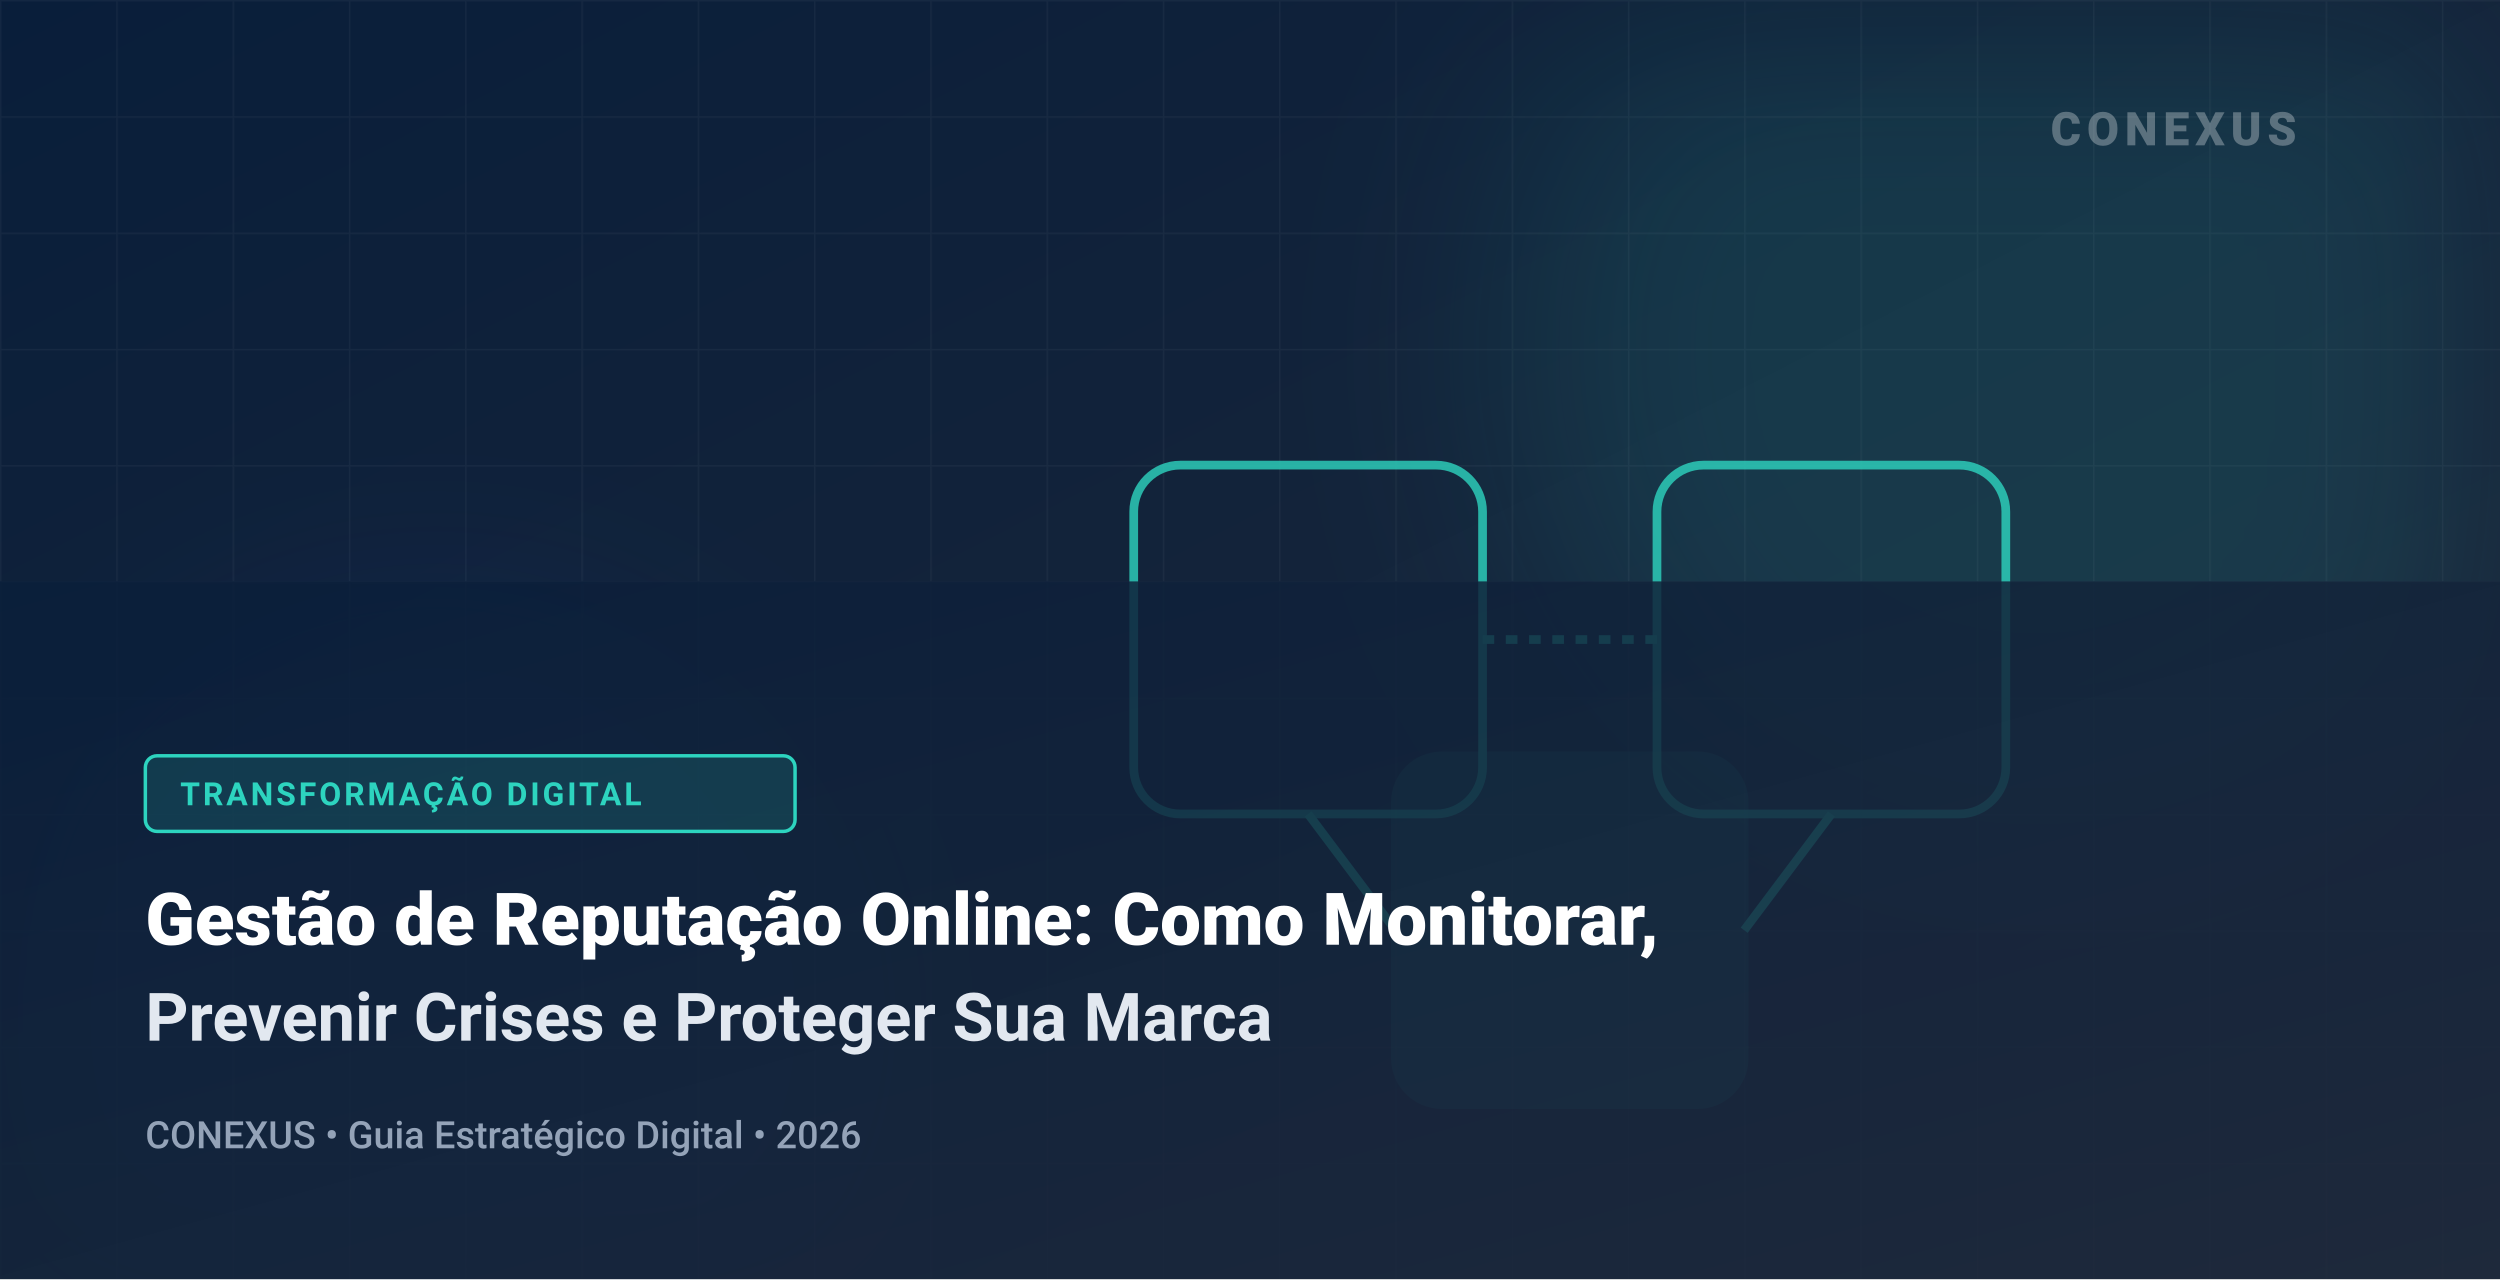
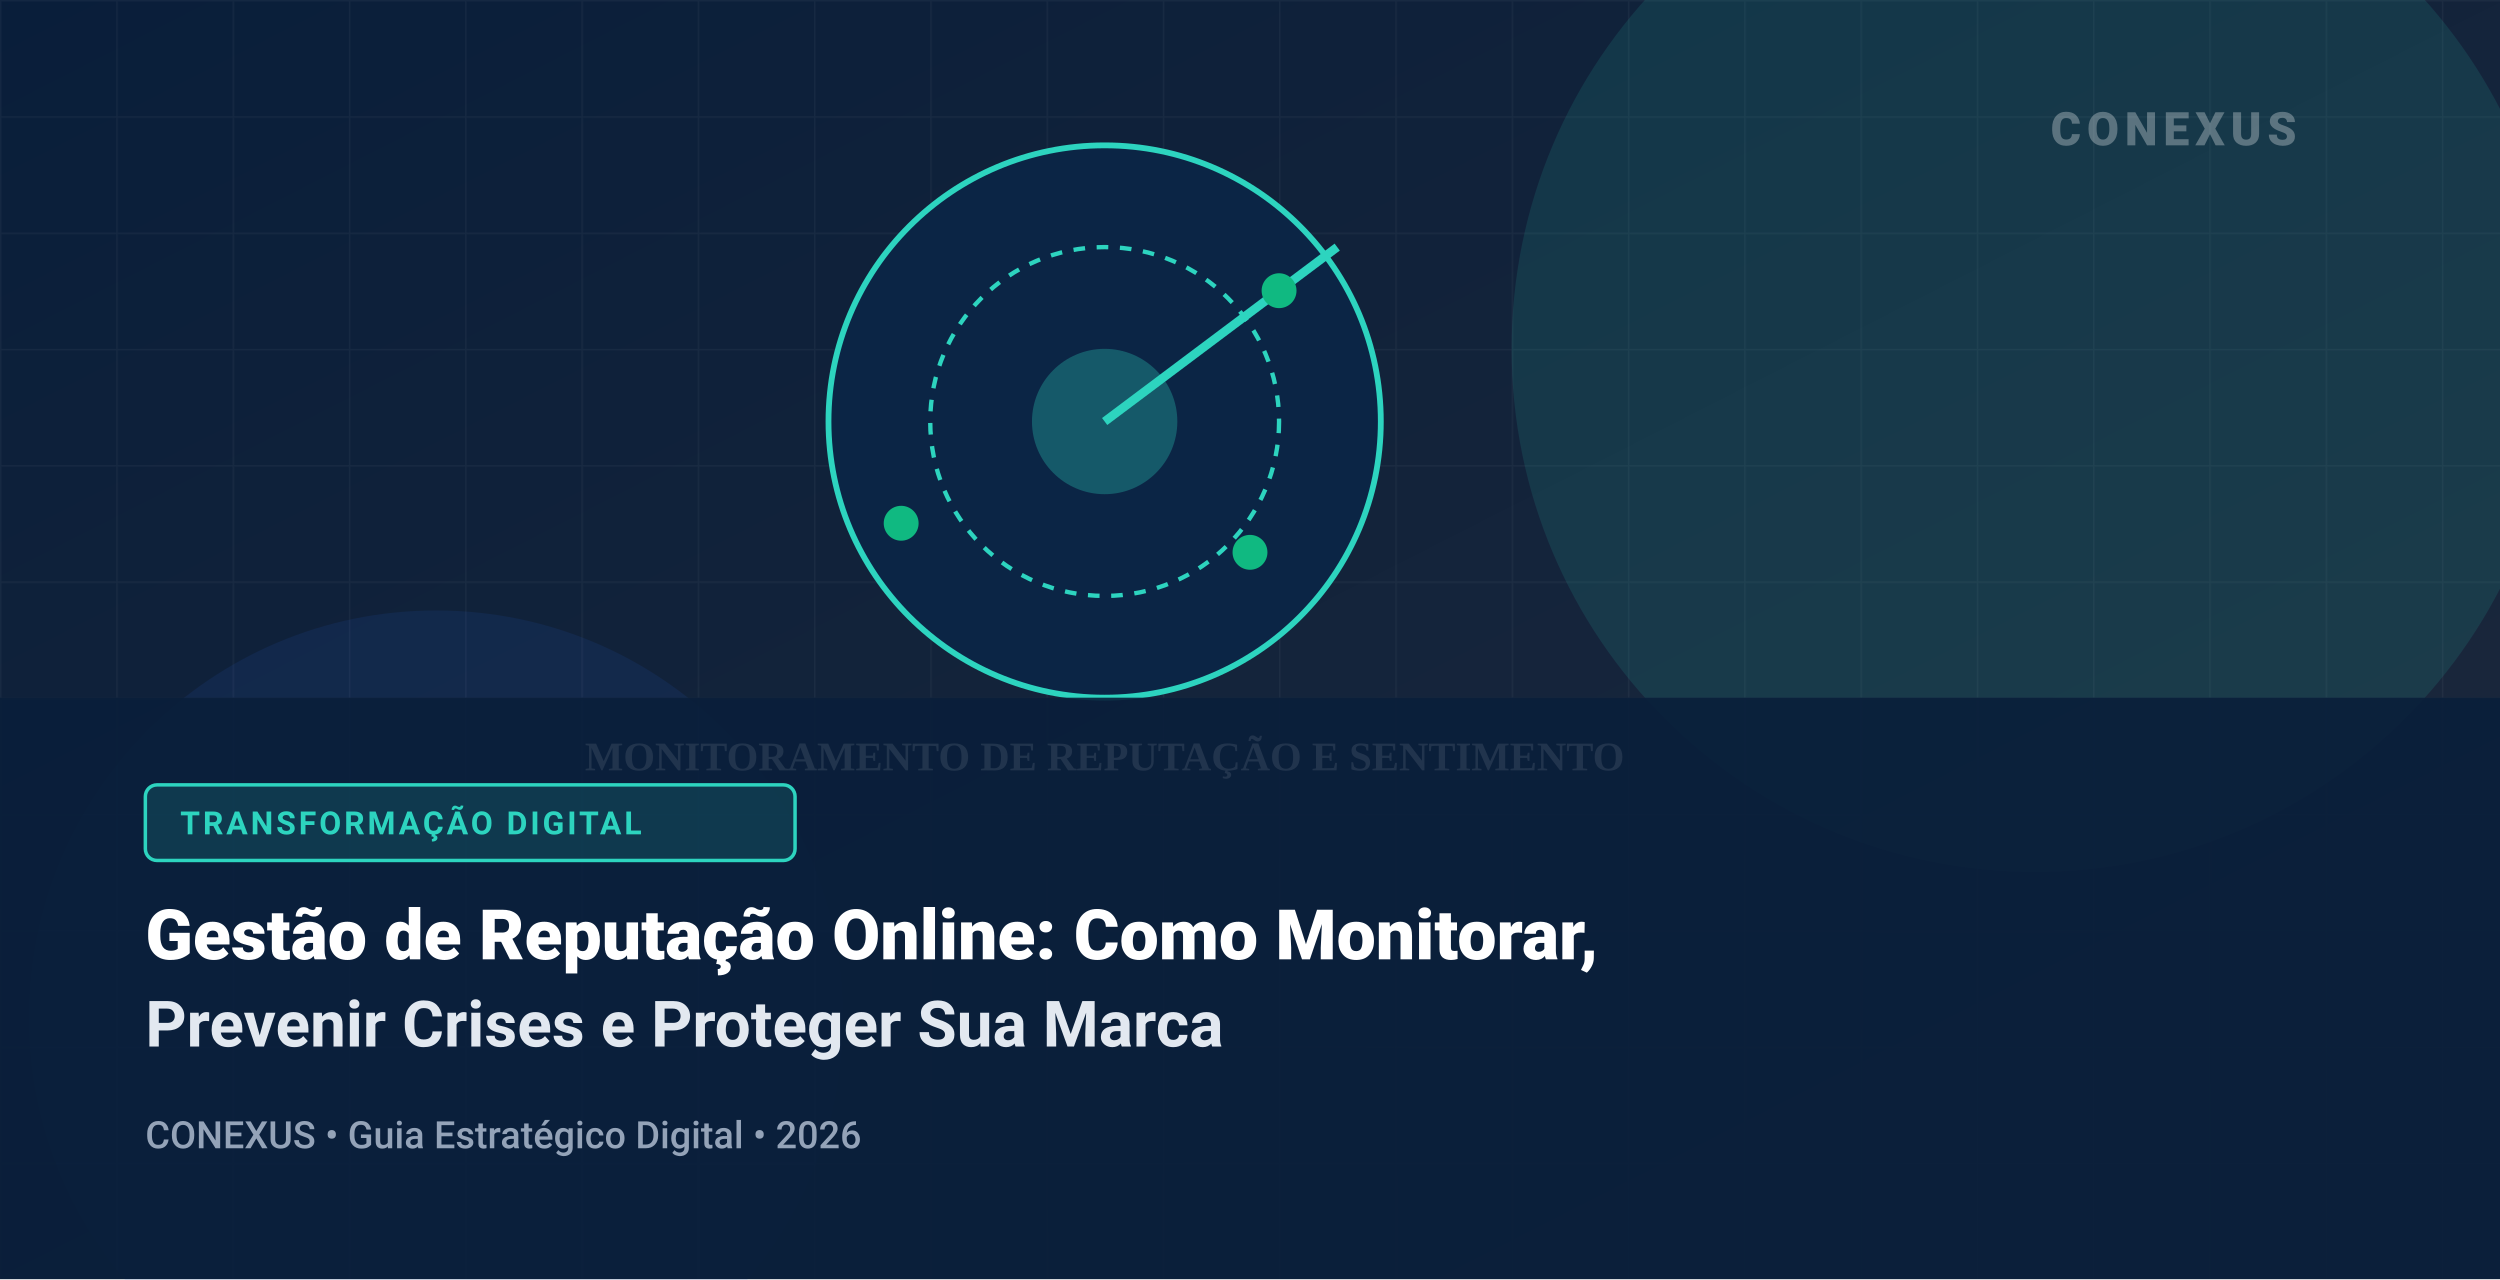
<svg xmlns="http://www.w3.org/2000/svg" viewBox="0 0 860 440" width="860" height="440">
  <defs>
-     <linearGradient id="bgGrad" x1="0%" y1="0%" x2="100%" y2="100%">
+     <linearGradient id="bgGrad_reputacao_online_como_proteger_imagem_empresa" x1="0%" y1="0%" x2="100%" y2="100%">
      <stop offset="0%" stop-color="#091E3A" />
      <stop offset="100%" stop-color="#1E293B" />
    </linearGradient>
-     <linearGradient id="glowGrad" x1="0%" y1="0%" x2="100%" y2="0%">
-       <stop offset="0%" stop-color="#2DD4BF" stop-opacity="0.8" />
-       <stop offset="100%" stop-color="#2563EB" stop-opacity="0" />
-     </linearGradient>
-     <pattern id="gridPattern" width="40" height="40" patternUnits="userSpaceOnUse">
+     <pattern id="gridPattern_reputacao_online_como_proteger_imagem_empresa" width="40" height="40" patternUnits="userSpaceOnUse">
      <path d="M 40 0 L 0 0 0 40" fill="none" stroke="rgba(255, 255, 255, 0.04)" stroke-width="1" />
    </pattern>
  </defs>
-   <rect width="860" height="440" fill="url(#bgGrad)" />
-   <rect width="860" height="440" fill="url(#gridPattern)" />
-   <circle cx="700" cy="120" r="180" fill="#2DD4BF" opacity="0.12" filter="blur(40px)" />
-   <circle cx="150" cy="350" r="140" fill="#2563EB" opacity="0.1" filter="blur(30px)" />
-   <g transform="translate(140, 20)">
-     <rect x="250" y="140" width="120" height="120" rx="16" fill="none" stroke="#2DD4BF" stroke-width="3" opacity="0.8" />
-     <rect x="430" y="140" width="120" height="120" rx="16" fill="none" stroke="#2DD4BF" stroke-width="3" opacity="0.8" />
-     <rect x="340" y="240" width="120" height="120" rx="16" fill="#2DD4BF" opacity="0.2" stroke="#2DD4BF" stroke-width="3" />
-     <path d="M370 200 L430 200" stroke="#2DD4BF" stroke-width="3" stroke-dasharray="4,4" />
-     <path d="M310 260 L340 300" stroke="#2DD4BF" stroke-width="3" />
-     <path d="M490 260 L460 300" stroke="#2DD4BF" stroke-width="3" />
+   <rect width="860" height="440" fill="url(#bgGrad_reputacao_online_como_proteger_imagem_empresa)" />
+   <rect width="860" height="440" fill="url(#gridPattern_reputacao_online_como_proteger_imagem_empresa)" />
+   <circle cx="700" cy="120" r="180" fill="#2DD4BF" opacity="0.12" />
+   <circle cx="150" cy="350" r="140" fill="#2563EB" opacity="0.1" />
+   <g transform="translate(100, 20)">
+     <circle cx="280" cy="125" r="95" fill="#0B2545" stroke="#2DD4BF" stroke-width="2" />
+     <circle cx="280" cy="125" r="60" fill="none" stroke="#2DD4BF" stroke-width="1.5" stroke-dasharray="4,4" />
+     <circle cx="280" cy="125" r="25" fill="#2DD4BF" opacity="0.3" />
+     <line x1="280" y1="125" x2="360" y2="65" stroke="#2DD4BF" stroke-width="3" />
+     <circle cx="340" cy="80" r="6" fill="#10B981" />
+     <circle cx="210" cy="160" r="6" fill="#10B981" />
+     <circle cx="330" cy="170" r="6" fill="#10B981" />
+     <text x="280" y="245" fill="#FFFFFF" font-size="14" font-weight="800" text-anchor="middle">MONITORAMENTO DE REPUTAÇÃO E SENTIMENTO</text>
  </g>
-   <rect x="0" y="200" width="860" height="240" fill="url(#bgGrad)" opacity="0.85" />
-   <g transform="translate(50, 260)">
+   <rect x="0" y="240" width="860" height="200" fill="#091E3A" opacity="0.9" />
+   <g transform="translate(50, 270)">
    <rect x="0" y="0" width="223.5" height="26" rx="4" fill="#2DD4BF" fill-opacity="0.15" stroke="#2DD4BF" stroke-width="1.2" />
    <text x="12" y="17" fill="#2DD4BF" font-family="system-ui, -apple-system, BlinkMacSystemFont, 'Segoe UI', Roboto, sans-serif" font-size="11" font-weight="700" letter-spacing="1">TRANSFORMAÇÃO DIGITAL</text>
-     <text x="0" y="65" fill="#FFFFFF" font-family="system-ui, -apple-system, BlinkMacSystemFont, 'Segoe UI', Roboto, sans-serif" font-size="25" font-weight="800">Gestão de Reputação Online: Como Monitorar,</text>
-     <text x="0" y="98" fill="#E2E8F0" font-family="system-ui, -apple-system, BlinkMacSystemFont, 'Segoe UI', Roboto, sans-serif" font-size="23" font-weight="700">Prevenir Crises e Proteger Sua Marca</text>
-     <text x="0" y="135" fill="#94A3B8" font-family="system-ui, -apple-system, BlinkMacSystemFont, 'Segoe UI', Roboto, sans-serif" font-size="13" font-weight="500">CONEXUS • Guia Estratégico Digital • 2026</text>
+     <text x="0" y="60" fill="#FFFFFF" font-family="system-ui, -apple-system, BlinkMacSystemFont, 'Segoe UI', Roboto, sans-serif" font-size="24" font-weight="800">Gestão de Reputação Online: Como Monitorar,</text>
+     <text x="0" y="90" fill="#E2E8F0" font-family="system-ui, -apple-system, BlinkMacSystemFont, 'Segoe UI', Roboto, sans-serif" font-size="22" font-weight="700">Prevenir Crises e Proteger Sua Marca</text>
+     <text x="0" y="125" fill="#94A3B8" font-family="system-ui, -apple-system, BlinkMacSystemFont, 'Segoe UI', Roboto, sans-serif" font-size="13" font-weight="500">CONEXUS • Guia Estratégico Digital • 2026</text>
  </g>
  <text x="790" y="50" fill="#FFFFFF" opacity="0.3" font-family="system-ui, -apple-system, BlinkMacSystemFont, 'Segoe UI', Roboto, sans-serif" font-size="16" font-weight="800" text-anchor="end" letter-spacing="2">CONEXUS</text>
</svg>
